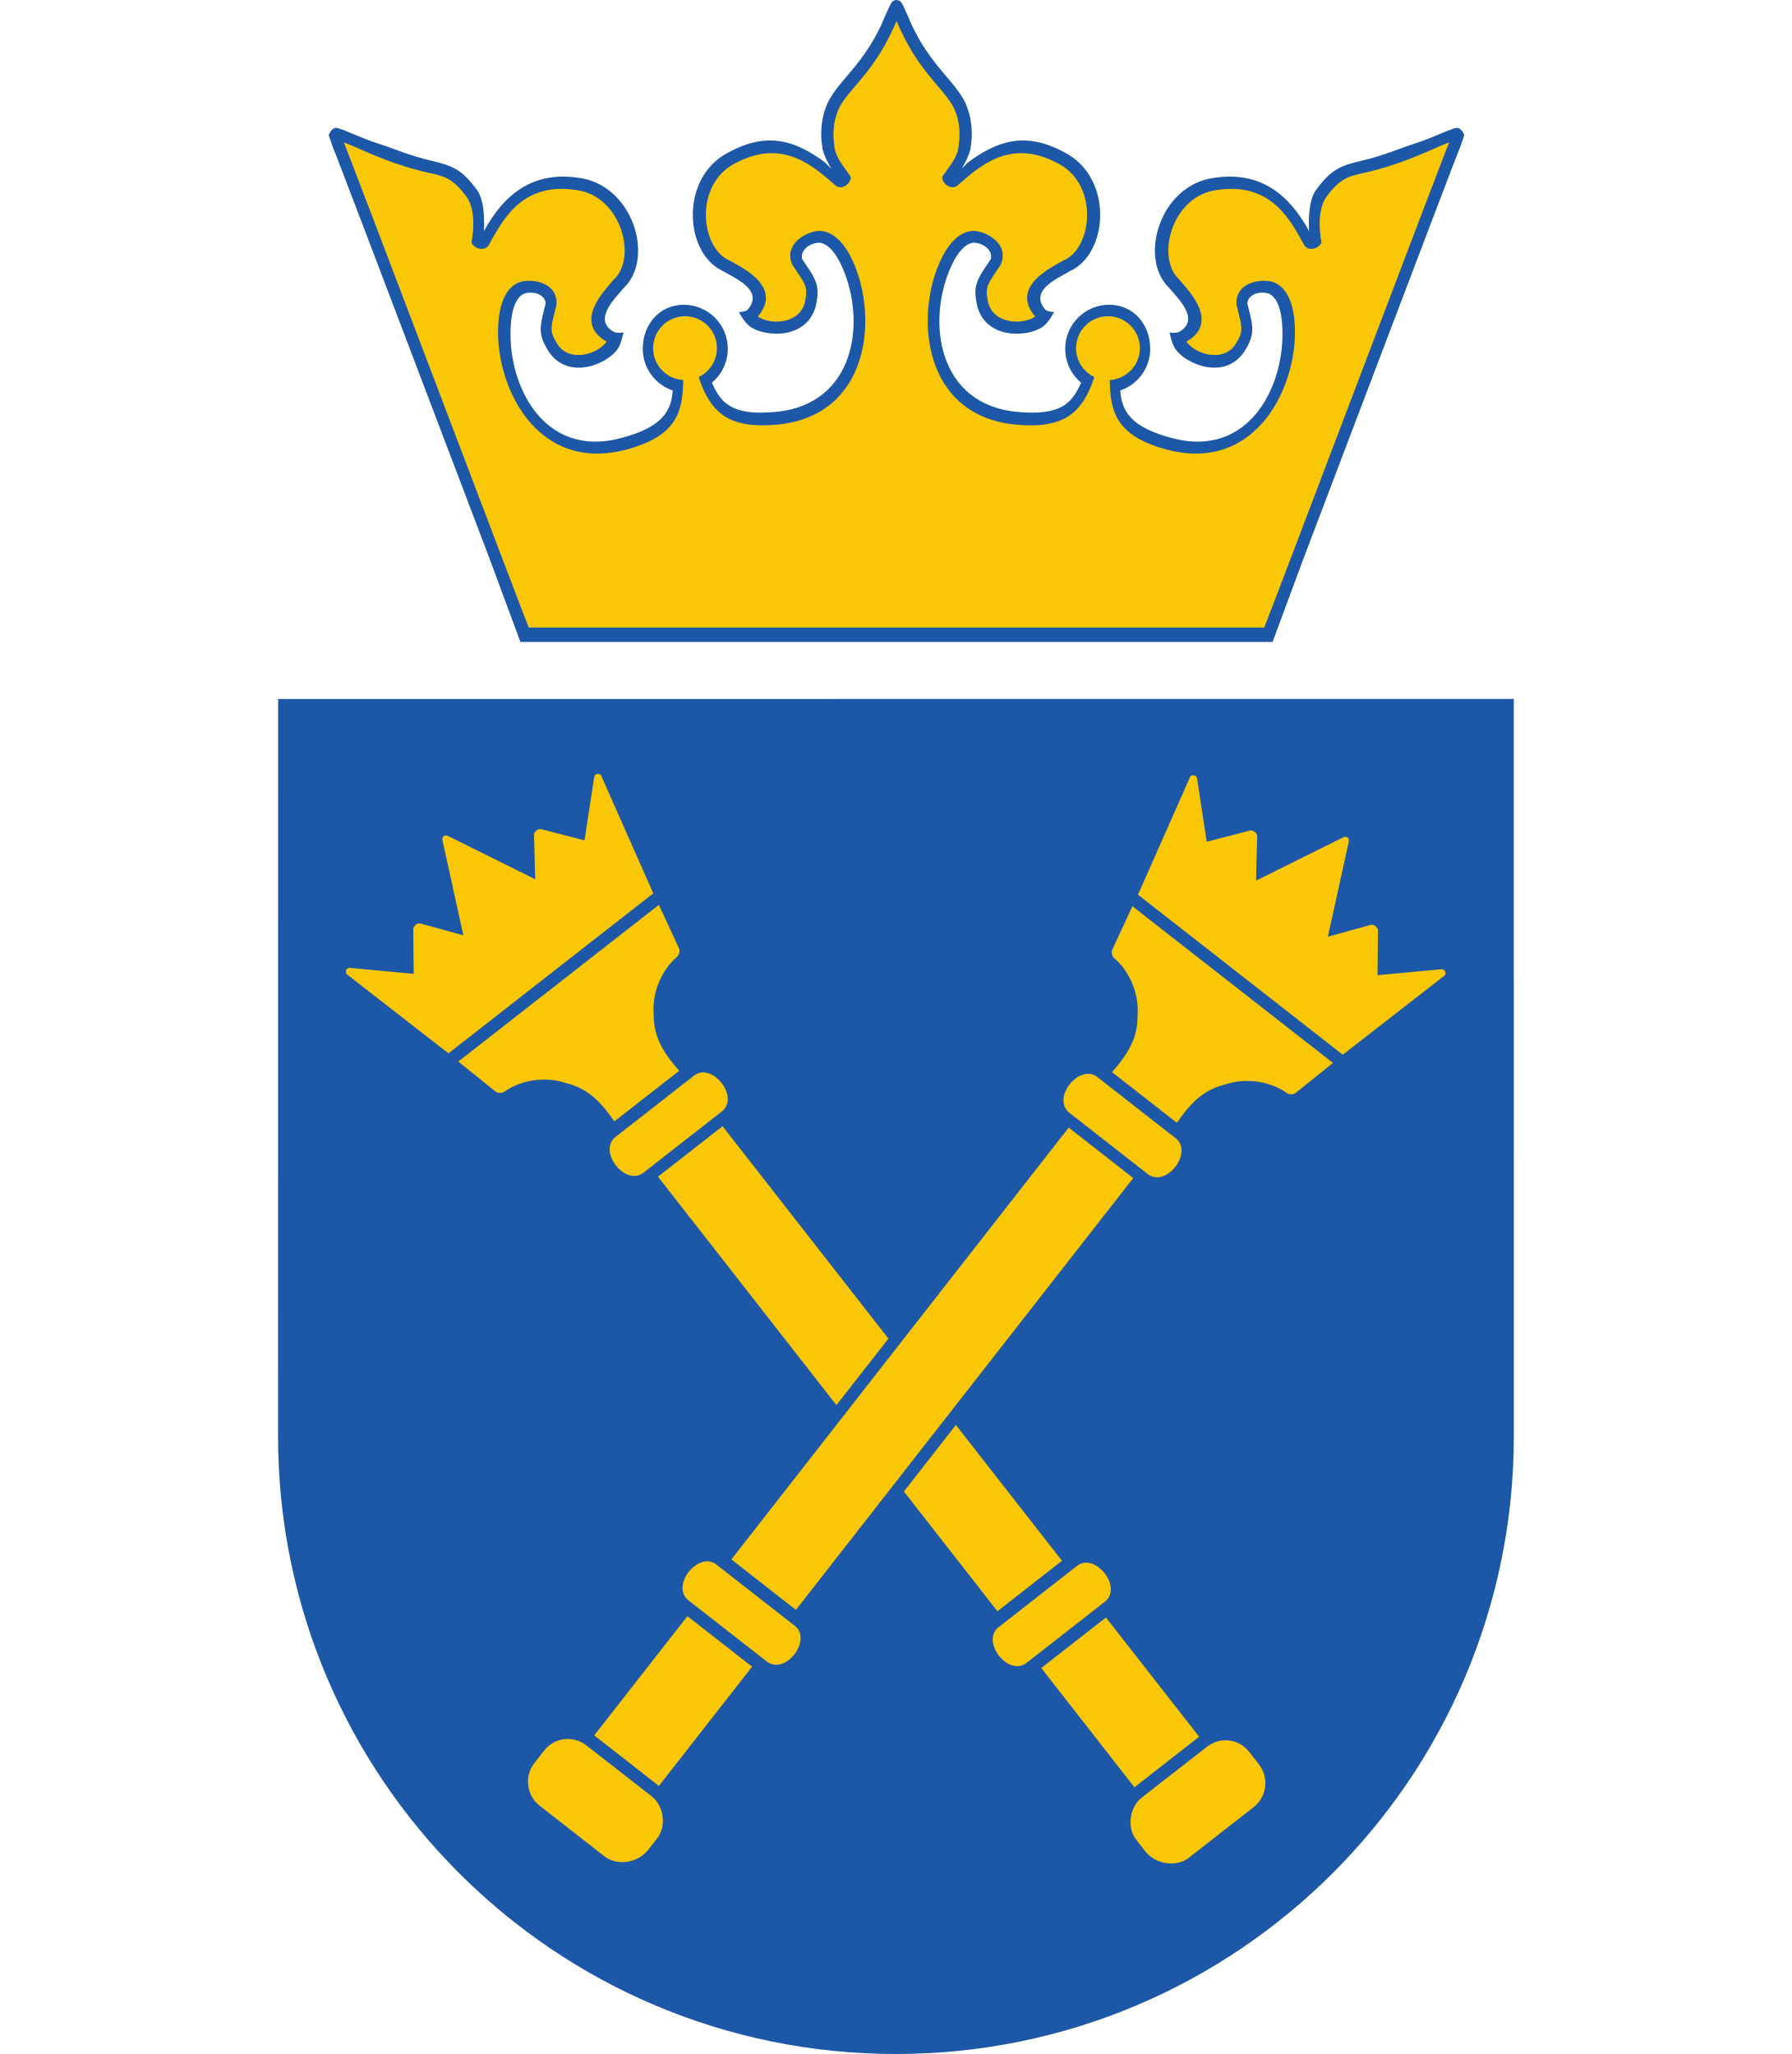
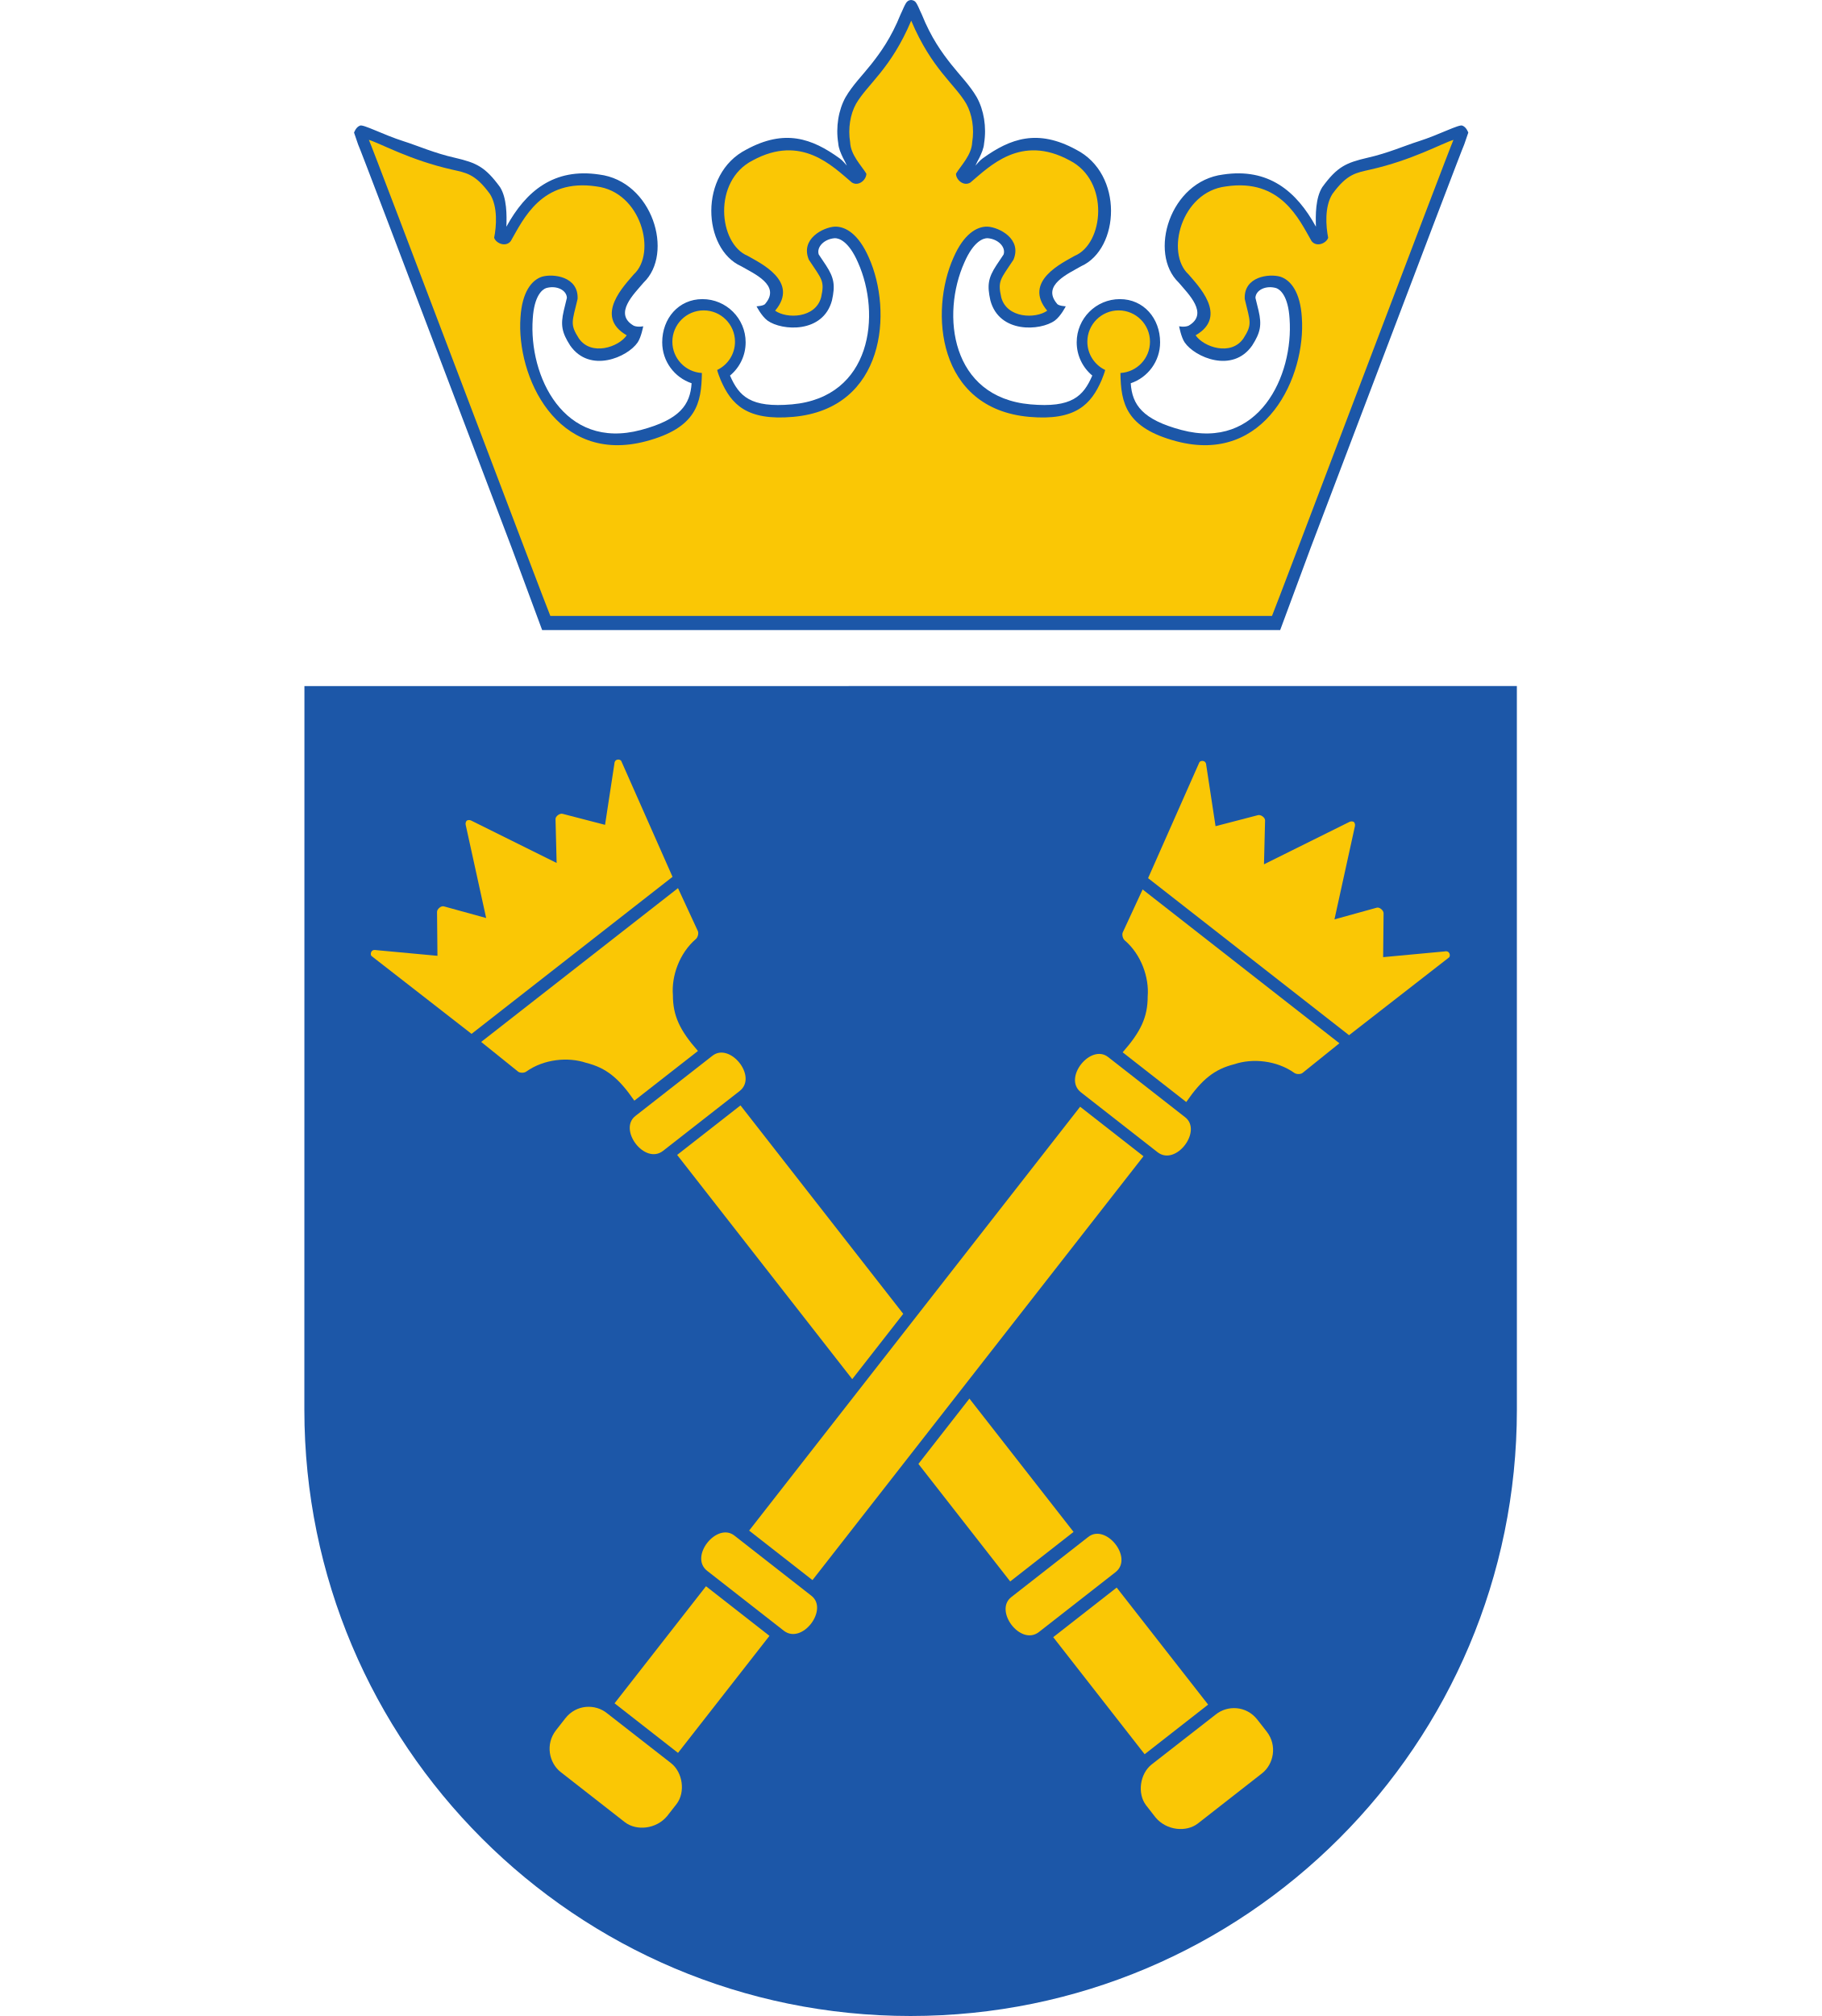
- <svg xmlns="http://www.w3.org/2000/svg" width="251.997" height="288.872" viewBox="0 0 201.598 335.098" version="1.1" id="svg2">
+ <svg xmlns="http://www.w3.org/2000/svg" width="251.997" height="278.872" viewBox="0 0 201.598 335.098" version="1.1" id="svg2">
  <defs id="defs41" />
  <g id="surface1" transform="translate(-188.8867,-125.7734)">
    <path style="fill:#1c57a8;fill-opacity:1;fill-rule:evenodd;stroke:none" d="m 390.484,360.078 c -0.004,55.664 -45.133,100.789 -100.805,100.793 -55.668,0 -100.793,-45.121 -100.793,-100.785 l 0.012,-120.273 201.582,-0.008 z m 0,0" id="path5" />
    <path style="fill:#fac705;fill-opacity:1;fill-rule:evenodd;stroke:none" d="m 317.867,309.734 10.531,8.23 -55.031,70.453 -10.531,-8.23 z m 0,0" id="path7" />
    <path style="fill:#fac705;fill-opacity:1;fill-rule:evenodd;stroke:none" d="m 249.199,427.648 c -1.828,2.184 -5.102,2.484 -7.02,1.012 l -10.684,-8.344 c -1.906,-1.492 -2.59,-4.613 -0.773,-6.938 l 1.547,-1.98 c 1.855,-2.375 5.008,-2.41 6.922,-0.867 l 10.672,8.32 c 1.938,1.535 2.406,4.801 0.922,6.766 z m 0,0" id="path9" />
    <path style="fill:#fac705;fill-opacity:1;fill-rule:evenodd;stroke:none" d="m 328.258,273.617 -3.301,7.133 c -0.156,0.309 -0.035,1.031 0.332,1.336 2.734,2.344 4.07,6.152 3.812,9.309 0.004,3.441 -1.156,5.875 -4.164,9.293 l 10.574,8.262 c 2.59,-3.746 4.672,-5.457 8.012,-6.289 3,-1.012 7.02,-0.637 9.953,1.449 0.383,0.281 1.113,0.227 1.375,0 l 6.125,-4.926 z m 0,0" id="path11" />
    <path style="fill:#fac705;fill-opacity:1;fill-rule:evenodd;stroke:none" d="m 362.578,297.844 16.629,-12.934 c 0.25,-0.199 0.18,-1.176 -0.738,-0.992 l -10.223,0.953 0.074,-7.277 c 0.027,-0.469 -0.668,-1.094 -1.152,-0.941 l -7.016,1.938 3.406,-15.504 c 0.074,-0.285 -0.07,-0.582 -0.184,-0.691 -0.137,-0.082 -0.461,-0.152 -0.723,-0.012 l -14.215,7.055 0.18,-7.277 c 0.031,-0.508 -0.742,-1.031 -1.191,-0.891 l -7.043,1.832 -1.547,-10.148 c -0.047,-0.934 -1.012,-0.766 -1.141,-0.477 l -8.527,19.262 z m 0,0" id="path13" />
    <path style="fill:#fac705;fill-opacity:1;fill-rule:evenodd;stroke:none" d="m 335.312,311.469 c 2.941,2.25 -1.5,8.176 -4.555,5.836 l -12.773,-9.98 c -3.008,-2.398 1.664,-8.141 4.555,-5.836 z m 0,0" id="path15" />
    <path style="fill:#fac705;fill-opacity:1;fill-rule:evenodd;stroke:none" d="m 273.172,391.008 c 2.938,2.25 -1.504,8.172 -4.559,5.832 l -12.773,-9.977 c -3.008,-2.398 1.664,-8.141 4.559,-5.836 z m 0,0" id="path17" />
    <path style="fill:#fac705;fill-opacity:1;fill-rule:evenodd;stroke:none" d="m 255.664,389.438 10.551,8.246 -15.203,19.453 -10.551,-8.242 z m 0,0" id="path19" />
    <path style="fill:#fac705;fill-opacity:1;fill-rule:evenodd;stroke:none" d="m 299.461,358.246 17.312,22.16 -10.531,8.234 -15.262,-19.535 z m -38.062,-48.734 27.059,34.645 -8.48,10.855 -29.113,-37.27 z m 0,0" id="path21" />
    <path style="fill:#fac705;fill-opacity:1;fill-rule:evenodd;stroke:none" d="m 330.41,427.871 c 1.828,2.184 5.102,2.484 7.02,1.012 l 10.684,-8.348 c 1.906,-1.488 2.59,-4.609 0.773,-6.938 l -1.547,-1.977 c -1.855,-2.379 -5.008,-2.414 -6.922,-0.867 l -10.672,8.316 c -1.938,1.535 -2.406,4.805 -0.922,6.766 z m 0,0" id="path23" />
    <path style="fill:#fac705;fill-opacity:1;fill-rule:evenodd;stroke:none" d="m 251.008,273.398 3.301,7.133 c 0.152,0.309 0.031,1.031 -0.336,1.332 -2.73,2.348 -4.07,6.152 -3.812,9.309 -0.004,3.445 1.156,5.879 4.164,9.293 L 243.75,308.727 c -2.586,-3.742 -4.668,-5.457 -8.008,-6.289 -3,-1.012 -7.02,-0.637 -9.957,1.449 -0.383,0.285 -1.113,0.227 -1.375,0 l -6.125,-4.926 z m 0,0" id="path25" />
    <path style="fill:#fac705;fill-opacity:1;fill-rule:evenodd;stroke:none" d="m 216.684,297.621 -16.625,-12.934 c -0.25,-0.195 -0.184,-1.172 0.734,-0.988 l 10.223,0.949 -0.07,-7.277 c -0.031,-0.465 0.668,-1.094 1.152,-0.938 l 7.016,1.934 -3.406,-15.5 c -0.074,-0.285 0.07,-0.582 0.184,-0.691 0.133,-0.086 0.461,-0.156 0.719,-0.016 l 14.219,7.055 -0.184,-7.277 c -0.031,-0.504 0.746,-1.031 1.191,-0.887 l 7.043,1.828 1.551,-10.148 c 0.043,-0.934 1.008,-0.766 1.141,-0.473 l 8.527,19.262 z m 0,0" id="path27" />
    <path style="fill:#fac705;fill-opacity:1;fill-rule:evenodd;stroke:none" d="m 243.949,311.25 c -2.938,2.25 1.504,8.172 4.559,5.832 l 12.773,-9.98 c 3.008,-2.395 -1.664,-8.141 -4.559,-5.832 z m 0,0" id="path29" />
    <path style="fill:#fac705;fill-opacity:1;fill-rule:evenodd;stroke:none" d="m 306.438,391.23 c -2.938,2.25 1.504,8.172 4.559,5.832 l 12.773,-9.98 c 3.008,-2.398 -1.664,-8.137 -4.559,-5.832 z m 0,0" id="path31" />
    <path style="fill:#fac705;fill-opacity:1;fill-rule:evenodd;stroke:none" d="m 323.945,389.66 -10.551,8.242 15.199,19.457 10.555,-8.246 z m 0,0" id="path33" />
    <path style="fill:#1c57a8;fill-opacity:1;fill-rule:nonzero;stroke:none" d="m 228.422,230.504 -5.043,-13.617 -10.285,-27.066 C 205.633,170.176 198.125,150.395 197.816,149.77 l -0.668,-1.953 c 0,0 0.301,-0.914 0.973,-1.156 0.484,-0.305 3.891,1.52 7.254,2.586 2.348,0.742 5.168,1.996 8.539,2.75 3.559,0.832 5.027,1.48 7.508,4.883 1.137,1.805 1.125,4.656 1.055,6.578 3.254,-5.949 7.934,-9.801 15.426,-8.676 8.879,1.109 12.484,13.094 7.387,17.965 -1.566,1.867 -5.078,5.188 -1.629,7.172 0.719,0.285 1.57,0.086 1.57,0.086 0,0 -0.352,1.855 -0.934,2.691 -1.668,2.445 -7.941,5.199 -11.211,0.516 -1.387,-2.164 -1.629,-3.395 -1.066,-5.816 l 0.516,-2.117 c -0.051,-1.305 -1.746,-2.121 -3.461,-1.617 -0.645,0.23 -1.977,1.266 -2.215,5.086 -0.691,9.48 5.121,21.922 17.98,18.496 6.473,-1.723 8.195,-4.18 8.43,-7.766 -2.84,-0.957 -4.887,-3.641 -4.887,-6.805 0,-3.965 2.723,-7.18 6.688,-7.18 3.969,0 7.184,3.215 7.184,7.18 0,2.227 -1.012,4.211 -2.598,5.527 1.5,3.438 3.402,5.398 10.305,4.785 13.254,-1.18 14.855,-14.926 10.965,-23.598 -1.555,-3.57 -3.191,-4.039 -3.855,-4.02 -1.766,0.129 -3.059,1.469 -2.664,2.703 l 1.211,1.812 c 1.355,2.082 1.547,3.32 0.988,5.828 -1.473,5.52 -8.309,5.078 -10.715,3.352 -1.02,-0.766 -1.824,-2.375 -1.824,-2.375 0,0 1.258,-0.051 1.473,-0.453 2.578,-3.062 -1.918,-4.98 -4.031,-6.211 -6.406,-2.879 -7.117,-15.332 0.859,-19.387 6.367,-3.461 10.891,-1.883 15.52,1.465 0.473,0.344 0.891,0.859 1.199,1.203 -0.27,-0.625 -0.363,-0.727 -0.676,-1.355 -0.324,-0.695 -0.699,-1.488 -0.762,-2.367 -0.434,-2.703 0.043,-5.523 1.211,-7.637 1.172,-2.016 2.824,-3.66 4.262,-5.477 1.555,-1.969 3.316,-4.391 4.906,-8.336 0.246,-0.441 0.773,-1.93 1.16,-2.152 0.125,-0.105 0.27,-0.172 0.566,-0.207 0.301,0.035 0.484,0.102 0.609,0.207 0.387,0.223 0.91,1.711 1.16,2.152 1.586,3.945 3.352,6.367 4.906,8.336 1.434,1.816 3.09,3.461 4.258,5.477 1.172,2.113 1.648,4.934 1.215,7.637 -0.062,0.879 -0.441,1.672 -0.762,2.367 -0.316,0.629 -0.41,0.73 -0.68,1.355 0.312,-0.344 0.727,-0.859 1.199,-1.203 4.633,-3.348 9.156,-4.926 15.52,-1.465 7.977,4.055 7.266,16.508 0.859,19.387 -2.109,1.23 -6.609,3.148 -4.031,6.211 0.219,0.402 1.473,0.453 1.473,0.453 0,0 -0.801,1.609 -1.824,2.375 -2.402,1.727 -9.238,2.168 -10.711,-3.352 -0.562,-2.508 -0.371,-3.746 0.988,-5.828 l 1.211,-1.812 c 0.395,-1.234 -0.902,-2.574 -2.668,-2.703 -0.66,-0.019 -2.297,0.449 -3.852,4.02 -3.895,8.672 -2.289,22.418 10.965,23.598 6.898,0.613 8.805,-1.348 10.301,-4.785 -1.582,-1.316 -2.594,-3.301 -2.594,-5.527 0,-3.965 3.215,-7.18 7.18,-7.18 3.965,0 6.688,3.215 6.688,7.18 0,3.164 -2.043,5.848 -4.883,6.805 0.234,3.586 1.957,6.043 8.43,7.766 12.859,3.426 18.668,-9.016 17.977,-18.496 -0.234,-3.82 -1.57,-4.855 -2.215,-5.086 -1.711,-0.504 -3.41,0.312 -3.461,1.617 l 0.52,2.117 c 0.562,2.422 0.316,3.652 -1.066,5.816 -3.27,4.684 -9.543,1.93 -11.215,-0.516 -0.582,-0.836 -0.93,-2.691 -0.93,-2.691 0,0 0.852,0.199 1.566,-0.086 3.453,-1.984 -0.059,-5.305 -1.625,-7.172 -5.098,-4.871 -1.492,-16.855 7.383,-17.965 7.496,-1.125 12.176,2.727 15.426,8.676 -0.066,-1.922 -0.082,-4.773 1.059,-6.578 2.477,-3.402 3.945,-4.051 7.508,-4.883 3.367,-0.754 6.188,-2.008 8.539,-2.75 3.363,-1.066 6.766,-2.891 7.254,-2.586 0.668,0.242 0.973,1.156 0.973,1.156 l -0.672,1.953 c -0.305,0.625 -7.816,20.406 -15.277,40.051 l -10.281,27.066 -5.047,13.617 z m 0,0" id="path35" />
    <path style="fill:#fac705;fill-opacity:1;fill-rule:nonzero;stroke:none" d="m 229.785,228.156 c -0.16,-0.172 -29.562,-77.887 -30.172,-79.137 1.945,0.602 6.891,3.387 13.832,4.945 2.293,0.535 3.816,0.648 6.297,4.055 1.336,2.117 1.078,5.398 0.699,7.27 0.301,0.93 1.93,1.625 2.762,0.562 2.09,-3.629 5.117,-10.461 14.242,-9.09 7.461,0.91 10.074,11.078 6.211,14.617 -1.406,1.699 -6.742,6.93 -1.172,10.129 -1.34,1.961 -5.871,3.504 -7.949,0.531 -1.527,-2.391 -1.129,-2.75 -0.219,-6.57 0.18,-3.754 -4.086,-4.242 -5.926,-3.699 -1.715,0.559 -3.309,2.543 -3.57,6.773 -0.711,9.73 5.988,24.543 20.891,20.57 8.375,-2.23 9.199,-6.324 9.27,-11.34 -2.738,-0.152 -4.91,-2.422 -4.91,-5.199 0,-2.875 2.332,-5.207 5.207,-5.207 2.875,0 5.207,2.332 5.207,5.207 0,2.074 -1.211,3.863 -2.965,4.699 0.113,0.488 0.41,1.223 0.602,1.707 1.73,3.973 4.277,6.773 12.023,6.086 15.363,-1.367 16.59,-17.578 12.594,-26.477 -1.691,-3.887 -3.867,-5.203 -5.672,-5.145 -1.914,0.121 -5.754,2.035 -4.301,5.504 2.16,3.277 2.656,3.48 2.039,6.246 -0.934,3.504 -5.723,3.605 -7.648,2.223 4.137,-4.91 -2.664,-8.004 -4.566,-9.117 -4.844,-2.004 -5.863,-12.453 0.836,-15.863 8.109,-4.406 13.285,0.977 16.492,3.672 1.145,0.719 2.438,-0.496 2.402,-1.473 -0.809,-1.324 -2.609,-3.109 -2.691,-5.207 -0.383,-2.312 0.027,-4.68 0.973,-6.387 1.914,-3.301 5.777,-5.781 9.18,-13.832 3.406,8.051 7.254,10.531 9.168,13.832 0.941,1.707 1.355,4.074 0.969,6.387 -0.078,2.098 -1.883,3.883 -2.688,5.207 -0.035,0.977 1.254,2.191 2.398,1.473 3.207,-2.695 8.387,-8.078 16.492,-3.672 6.703,3.41 5.68,13.859 0.84,15.863 -1.902,1.113 -8.703,4.207 -4.566,9.117 -1.93,1.383 -6.715,1.281 -7.648,-2.223 -0.617,-2.766 -0.125,-2.969 2.035,-6.246 1.457,-3.469 -2.383,-5.383 -4.297,-5.504 -1.805,-0.059 -3.984,1.258 -5.672,5.145 -3.996,8.898 -2.77,25.109 12.594,26.477 7.746,0.688 10.289,-2.113 12.02,-6.086 0.195,-0.484 0.488,-1.219 0.605,-1.707 -1.754,-0.836 -2.965,-2.625 -2.965,-4.699 0,-2.875 2.332,-5.207 5.207,-5.207 2.875,0 5.207,2.332 5.207,5.207 0,2.777 -2.176,5.047 -4.914,5.199 0.074,5.016 0.898,9.109 9.273,11.34 14.902,3.973 21.598,-10.84 20.887,-20.57 -0.258,-4.23 -1.852,-6.215 -3.57,-6.773 -1.84,-0.543 -6.105,-0.055 -5.922,3.699 0.91,3.82 1.305,4.18 -0.223,6.57 -2.078,2.973 -6.605,1.43 -7.945,-0.531 5.566,-3.199 0.234,-8.43 -1.176,-10.129 -3.863,-3.539 -1.25,-13.707 6.215,-14.617 9.125,-1.371 12.148,5.461 14.242,9.09 0.828,1.062 2.457,0.367 2.758,-0.562 -0.375,-1.871 -0.633,-5.152 0.703,-7.27 2.477,-3.406 4,-3.52 6.293,-4.055 6.941,-1.559 11.887,-4.344 13.836,-4.945 -0.613,1.25 -30.016,78.965 -30.172,79.137 z m 0,0" id="path37" />
  </g>
</svg>
